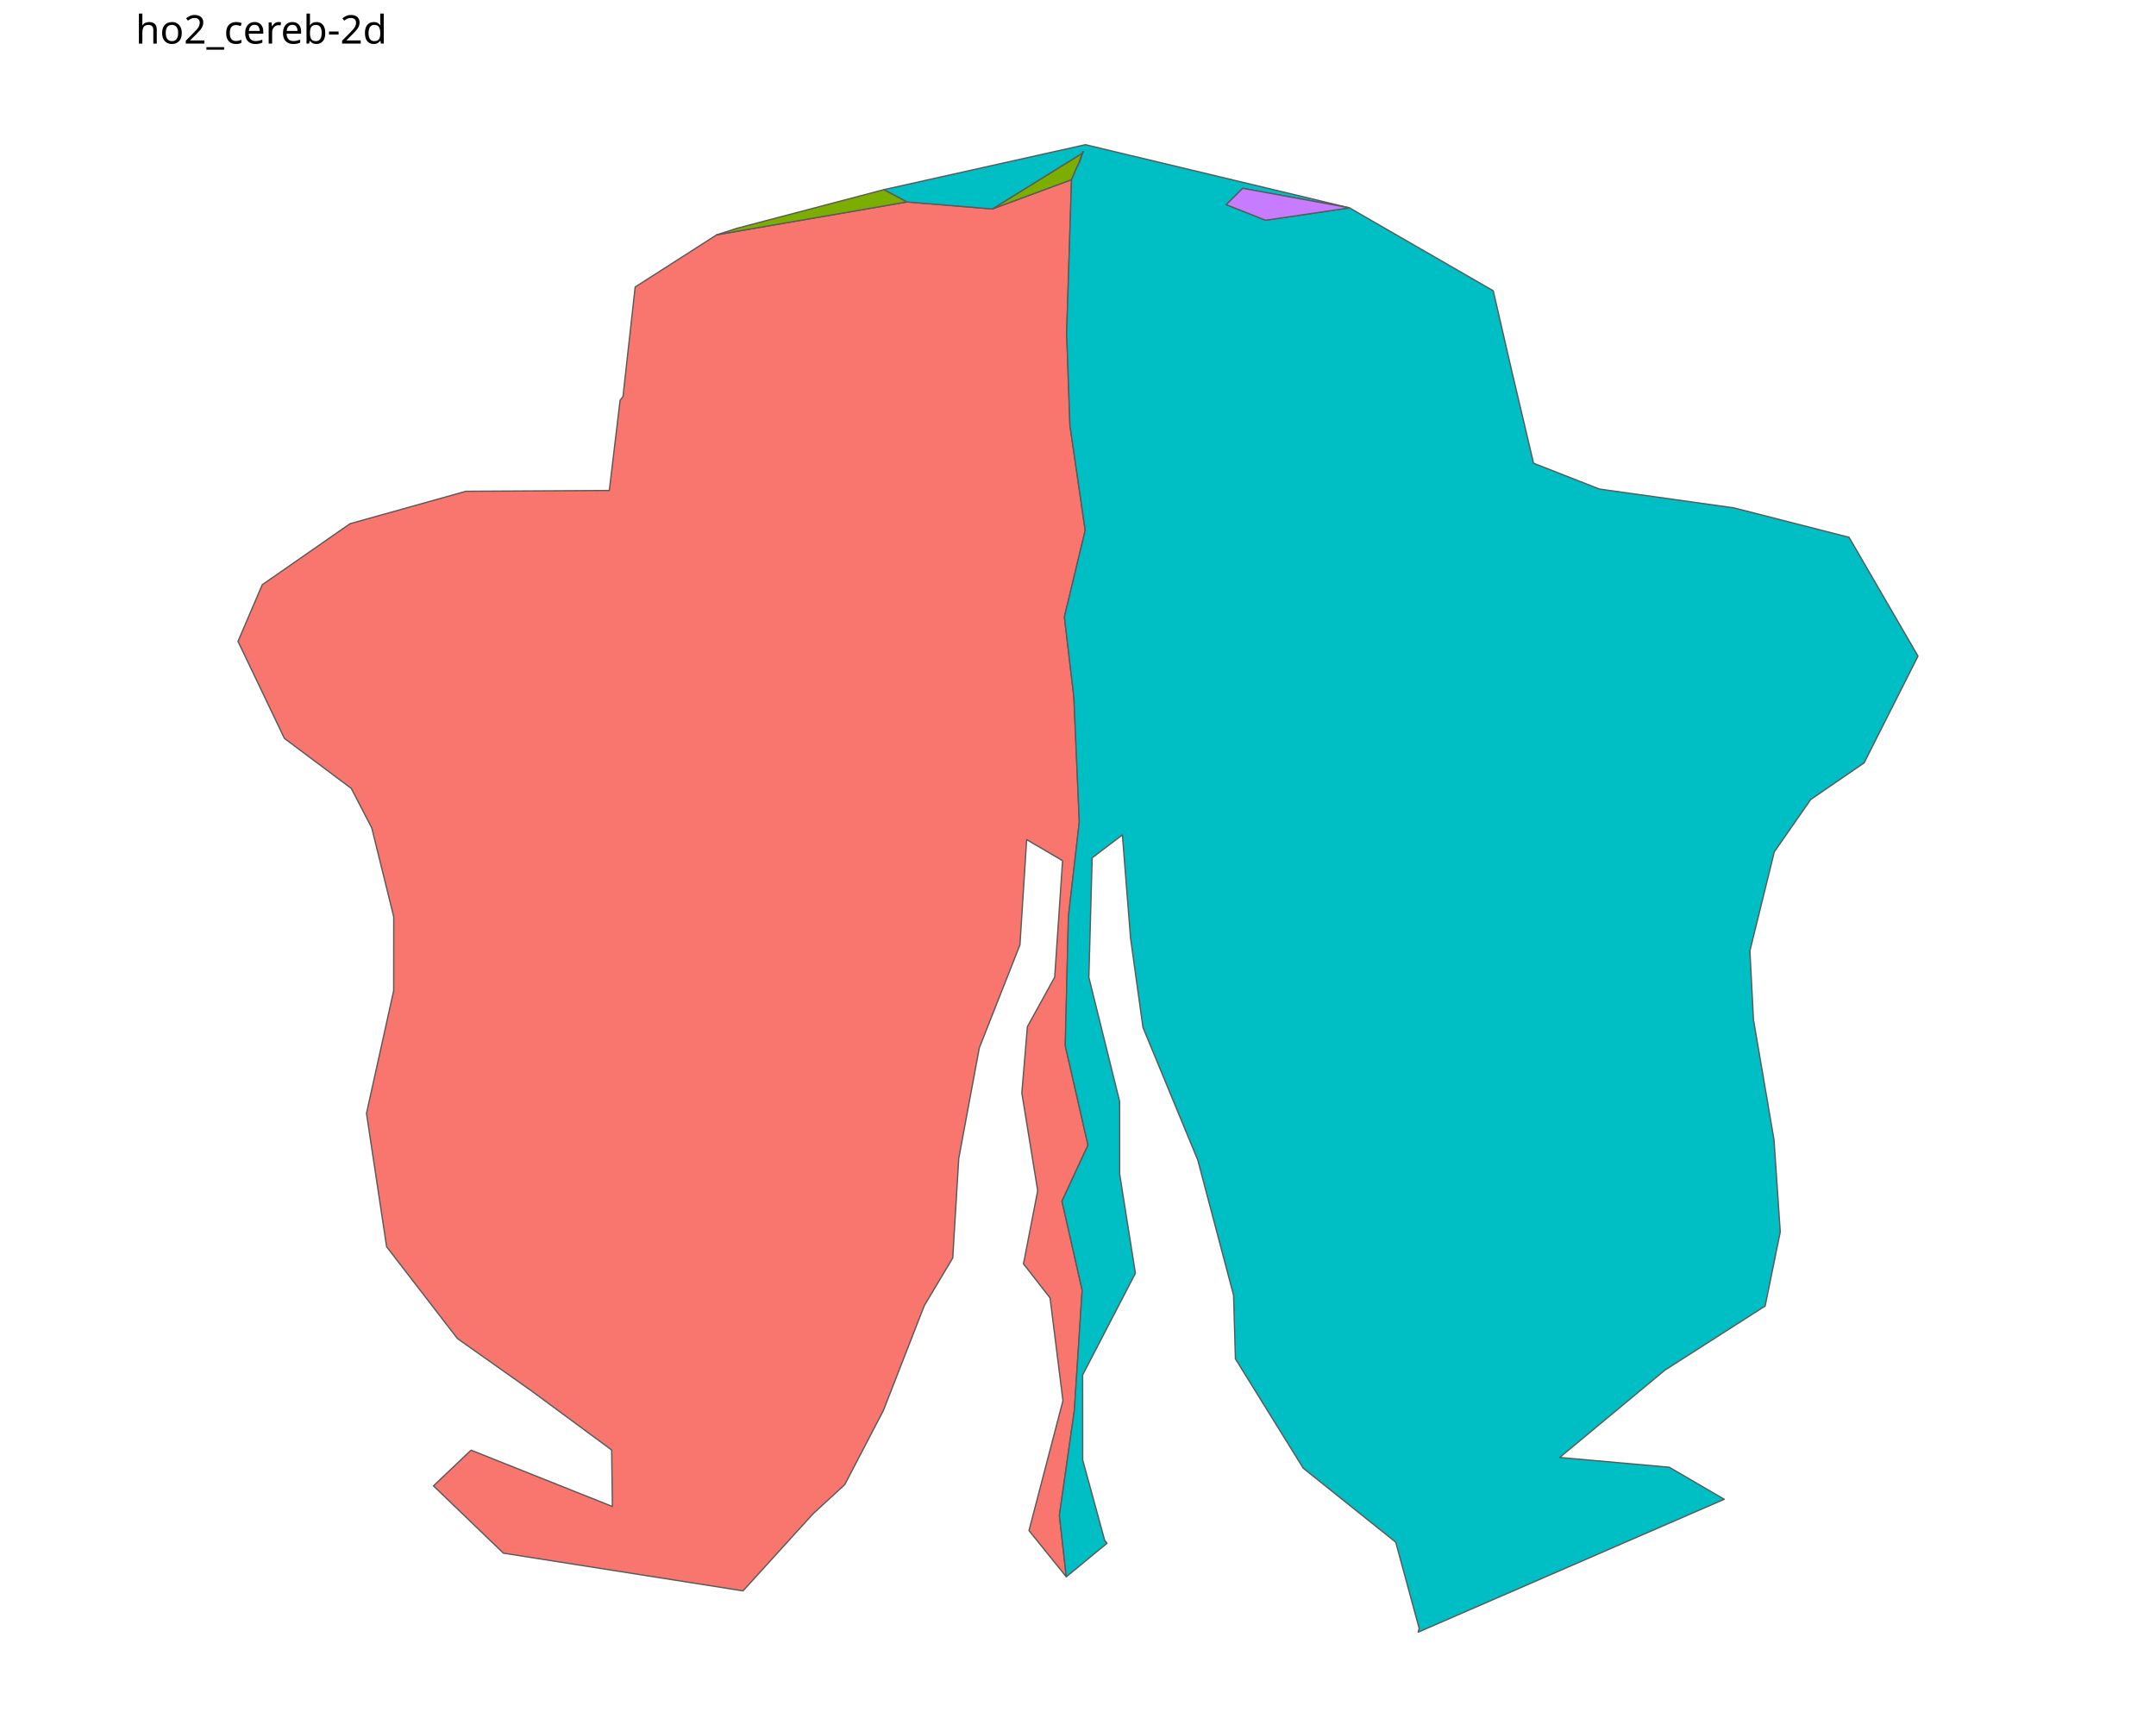
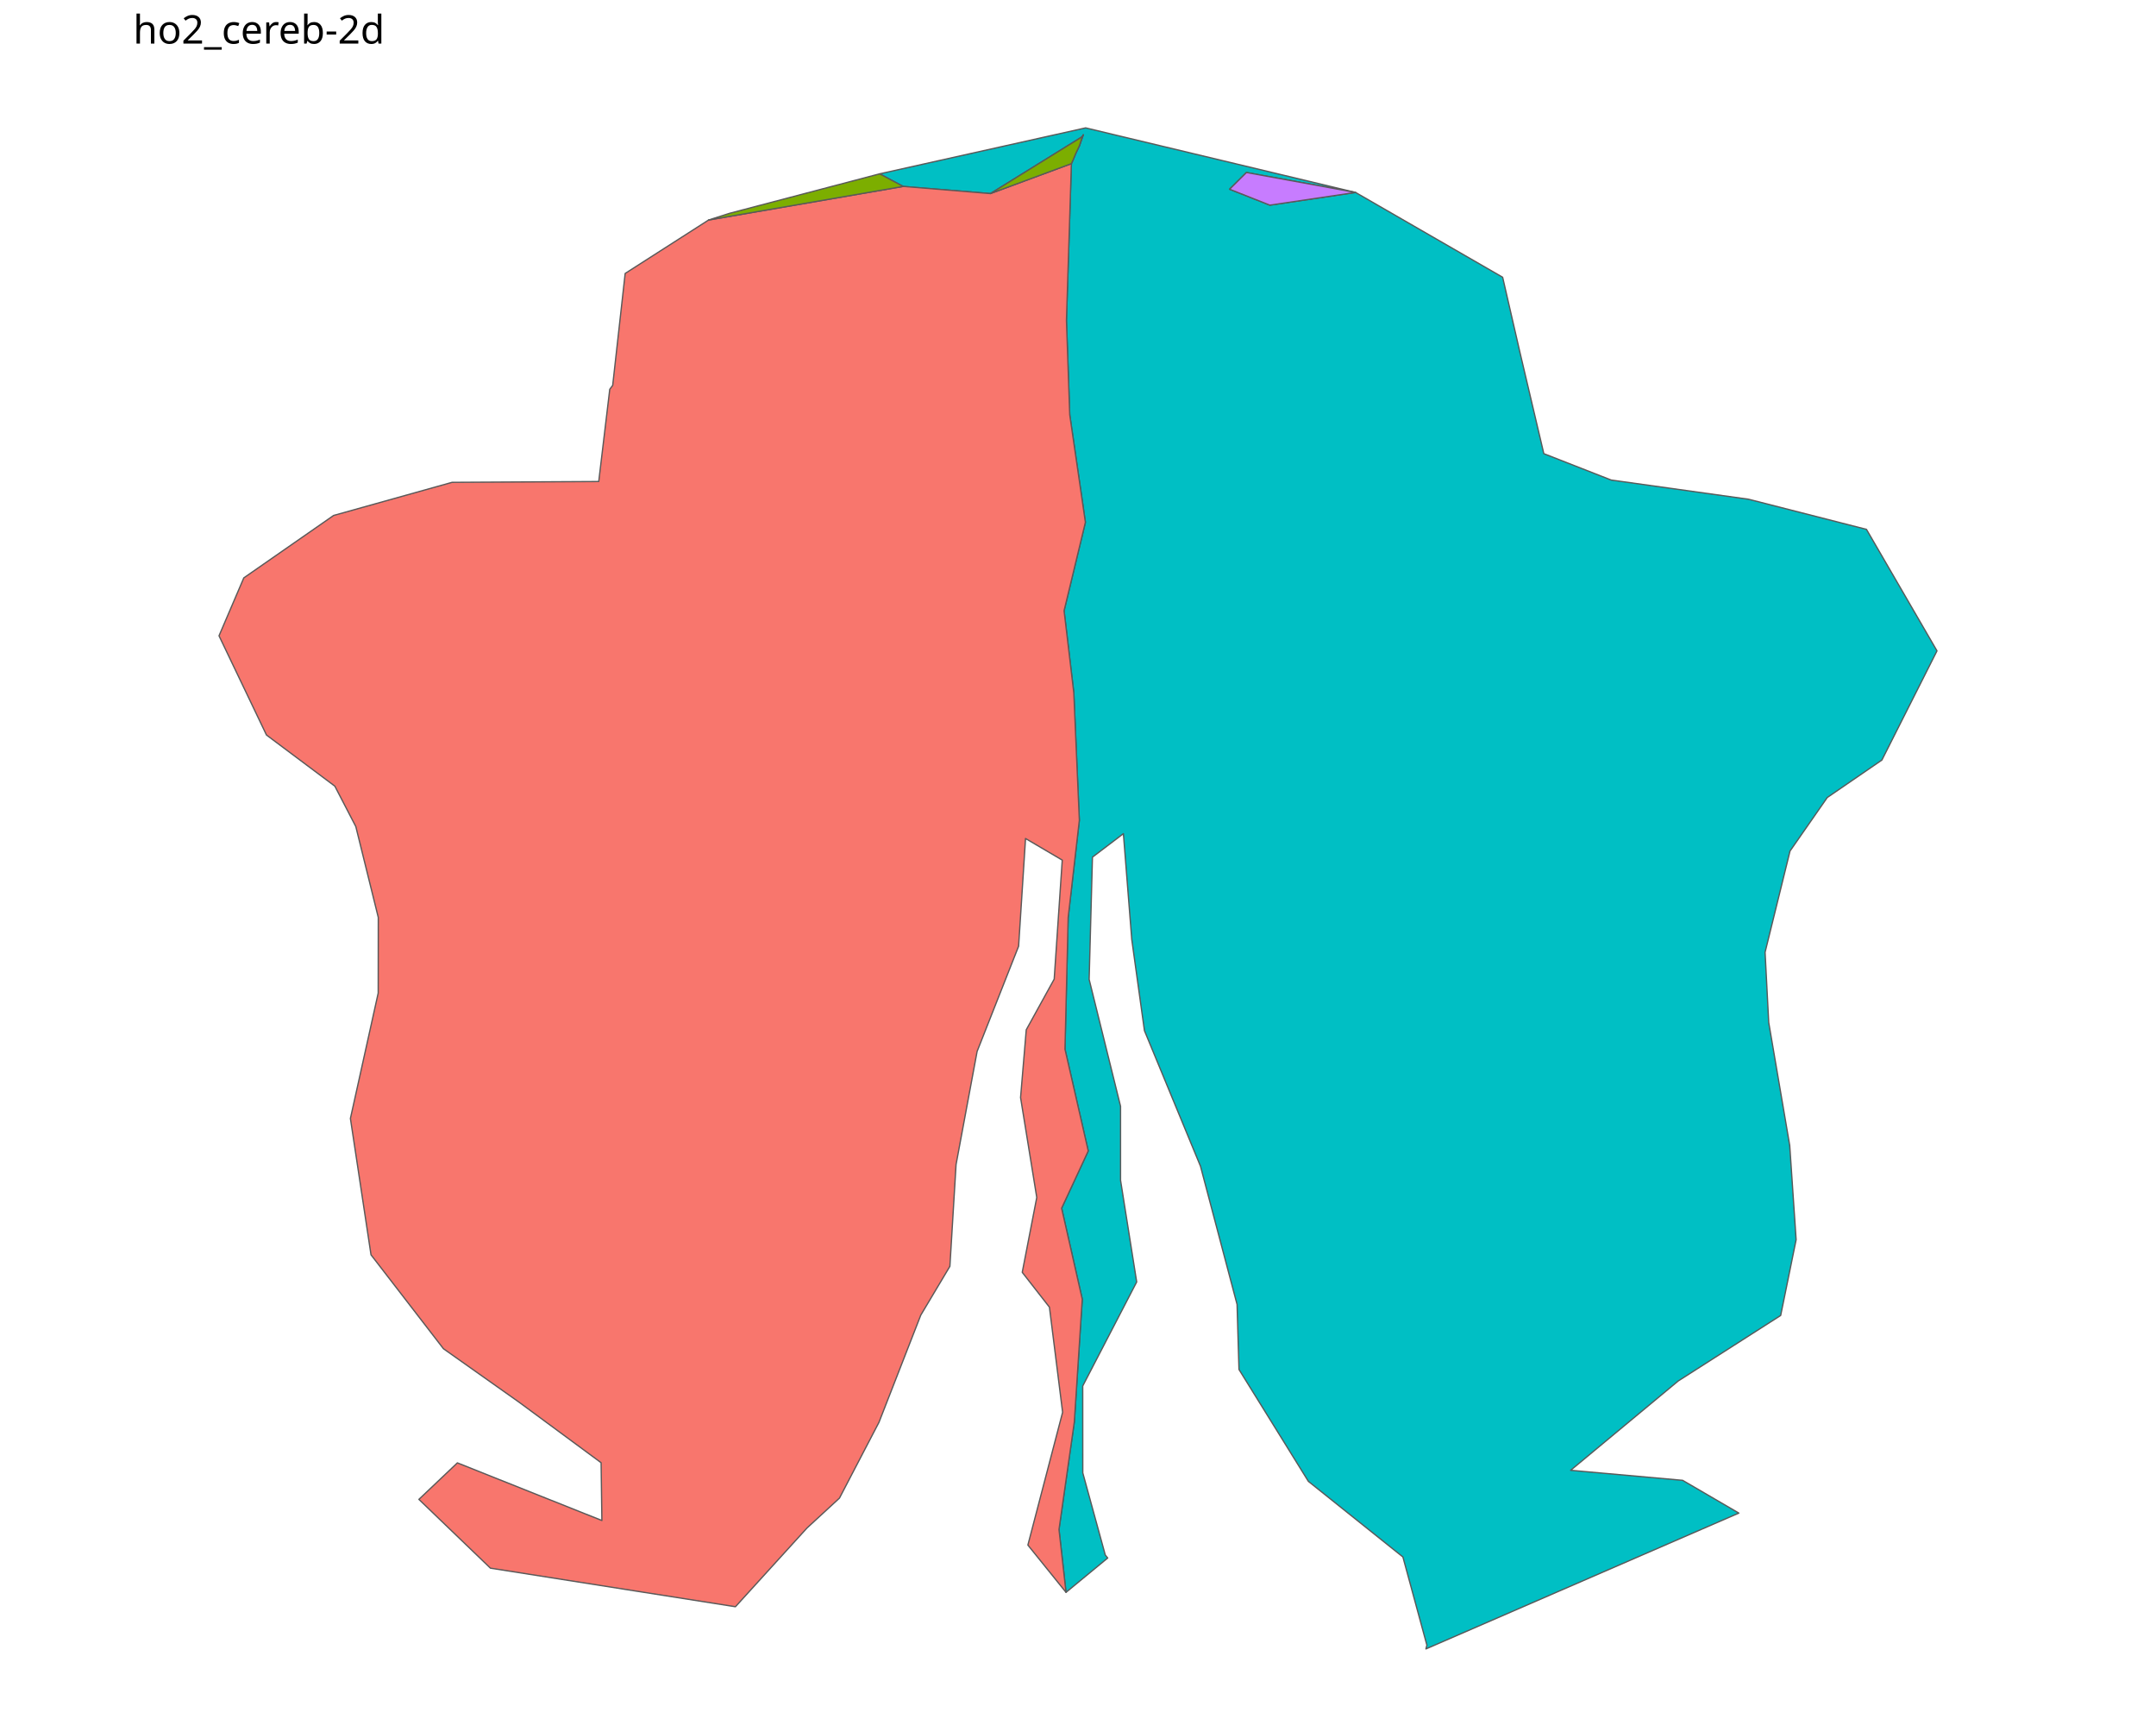
<svg xmlns="http://www.w3.org/2000/svg" class="svglite" data-engine-version="2.0" width="720.00pt" height="576.00pt" viewBox="0 0 720.00 576.00">
  <defs>
    <style type="text/css">
    .svglite line, .svglite polyline, .svglite polygon, .svglite path, .svglite rect, .svglite circle {
      fill: none;
      stroke: #000000;
      stroke-linecap: round;
      stroke-linejoin: round;
      stroke-miterlimit: 10.00;
    }
  </style>
  </defs>
  <rect width="100%" height="100%" style="stroke: none; fill: #FFFFFF;" />
  <defs>
    <clipPath id="cpMC4wMHw3MjAuMDB8MC4wMHw1NzYuMDA=">
      <rect x="0.00" y="0.00" width="720.00" height="576.00" />
    </clipPath>
  </defs>
  <g clip-path="url(#cpMC4wMHw3MjAuMDB8MC4wMHw1NzYuMDA=)">
</g>
  <defs>
-     <clipPath id="cpNDUuMjZ8Njc0Ljc0fDAuMDB8NTc2LjAw">
-       <rect x="45.26" y="0.00" width="629.48" height="576.00" />
+     <clipPath id="cpNDQuNDZ8Njc1LjU0fDAuMDB8NTc2LjAw">
+       <rect x="44.46" y="0.00" width="631.08" height="576.00" />
    </clipPath>
  </defs>
-   <g clip-path="url(#cpNDUuMjZ8Njc0Ljc0fDAuMDB8NTc2LjAw)">
-     <rect x="45.26" y="0.00" width="629.48" height="576.00" style="stroke-width: 0.00; stroke: none;" />
+   <g clip-path="url(#cpNDQuNDZ8Njc1LjU0fDAuMDB8NTc2LjAw)">
+     <rect x="44.46" y="0.00" width="631.08" height="576.00" style="stroke-width: 0.00; stroke: none;" />
  </g>
  <g clip-path="url(#cpMC4wMHw3MjAuMDB8MC4wMHw1NzYuMDA=)">
-     <path d="M 208.05 132.39 L 212.12 95.83 L 239.35 78.40 L 302.91 67.43 L 331.40 69.77 L 357.85 59.99 L 356.22 111.17 L 357.31 142.01 L 362.41 177.10 L 355.46 205.99 L 358.63 232.80 L 360.44 274.41 L 356.80 306.12 L 355.75 349.16 L 363.34 382.38 L 354.65 401.08 L 361.39 430.80 L 358.80 470.82 L 353.79 505.99 L 356.09 526.52 L 343.63 511.08 L 354.97 467.71 L 350.67 433.39 L 341.79 422.02 L 346.54 397.57 L 341.24 364.94 L 343.10 342.82 L 352.22 326.28 L 354.85 287.40 L 342.86 280.36 L 340.61 315.52 L 327.05 349.88 L 320.18 386.81 L 318.17 420.05 L 308.66 435.99 L 295.01 470.98 L 282.10 495.74 L 271.51 505.49 L 248.13 531.21 L 168.11 518.62 L 144.75 496.15 L 157.31 484.23 L 204.51 503.04 L 204.26 484.18 L 177.40 464.37 L 152.76 446.96 L 129.11 416.30 L 122.39 371.77 L 131.46 330.83 L 131.49 306.13 L 124.15 276.44 L 117.31 263.26 L 94.98 246.56 L 79.48 214.16 L 87.58 195.25 L 116.89 174.87 L 155.57 164.05 L 203.48 163.78 L 207.08 133.67 L 208.05 132.39 Z" style="fill-rule: evenodd; fill: #F8766D; stroke-width: 0.43; stroke: #595959; stroke-linecap: butt;" />
-     <path d="M 361.35 51.20 L 361.72 50.59 L 361.20 51.81 L 361.35 51.20 Z" style="fill-rule: evenodd; fill: #F8766D; stroke-width: 0.43; stroke: #595959; stroke-linecap: butt;" />
-     <path d="M 302.91 67.43 L 239.35 78.40 L 246.20 76.21 L 295.21 63.32 L 302.91 67.43 Z" style="fill-rule: evenodd; fill: #7CAE00; stroke-width: 0.43; stroke: #595959; stroke-linecap: butt;" />
-     <path d="M 361.35 51.20 L 361.20 51.81 L 360.46 54.16 L 359.30 56.59 L 358.40 58.79 L 357.85 59.99 L 331.40 69.77 L 361.35 51.20 Z" style="fill-rule: evenodd; fill: #7CAE00; stroke-width: 0.43; stroke: #595959; stroke-linecap: butt;" />
-     <path d="M 358.40 58.79 L 359.30 56.59 L 360.46 54.16 L 361.72 50.59 L 361.35 51.20 L 331.40 69.77 L 302.91 67.43 L 295.21 63.32 L 362.49 48.31 L 450.65 69.40 L 498.67 97.09 L 504.30 121.50 L 512.13 154.68 L 534.13 163.30 L 578.99 169.57 L 617.49 179.41 L 640.52 219.08 L 622.53 254.73 L 604.69 266.97 L 592.53 284.45 L 584.38 317.50 L 585.57 340.45 L 592.43 380.59 L 594.52 411.37 L 589.47 436.10 L 556.01 457.50 L 520.88 486.66 L 557.46 489.93 L 575.81 500.63 L 473.62 544.99 L 473.93 543.73 L 466.11 514.96 L 435.24 490.28 L 412.57 453.74 L 411.95 432.49 L 400.01 387.38 L 381.70 343.10 L 377.56 313.36 L 374.82 278.78 L 364.73 286.44 L 363.63 326.36 L 373.90 367.79 L 373.90 391.96 L 379.17 425.16 L 361.55 459.13 L 361.57 487.51 L 368.91 514.33 L 369.70 515.31 L 356.09 526.52 L 353.79 505.99 L 358.80 470.82 L 361.39 430.80 L 354.65 401.08 L 363.34 382.38 L 355.75 349.16 L 356.80 306.12 L 360.44 274.41 L 358.63 232.80 L 355.46 205.99 L 362.41 177.10 L 357.31 142.01 L 356.22 111.17 L 357.85 59.99 L 358.40 58.79 ZM 415.00 62.88 L 409.52 68.34 L 422.65 73.54 L 450.65 69.40 L 415.00 62.88 Z" style="fill-rule: evenodd; fill: #00BFC4; stroke-width: 0.43; stroke: #595959; stroke-linecap: butt;" />
-     <path d="M 422.65 73.54 L 409.52 68.34 L 415.00 62.88 L 450.65 69.40 L 422.65 73.54 Z" style="fill-rule: evenodd; fill: #C77CFF; stroke-width: 0.43; stroke: #595959; stroke-linecap: butt;" />
-     <path d="M 361.20 51.81 L 361.72 50.59 L 360.46 54.16 L 361.20 51.81 Z" style="fill-rule: evenodd; fill: #C77CFF; stroke-width: 0.43; stroke: #595959; stroke-linecap: butt;" />
-     <text x="45.26" y="14.56" style="font-size: 13.20px; font-family: sans;" textLength="81.47px" lengthAdjust="spacingAndGlyphs">ho2_cereb-2d</text>
+     <path d="M 358.36 53.41 L 359.29 51.17 L 360.47 48.68 L 361.76 45.03 L 361.38 45.66 L 330.75 64.64 L 301.62 62.25 L 293.74 58.05 L 362.55 42.70 L 452.70 64.26 L 501.81 92.58 L 507.56 117.54 L 515.56 151.48 L 538.06 160.29 L 583.93 166.70 L 623.31 176.76 L 646.86 217.33 L 628.46 253.79 L 610.22 266.30 L 597.78 284.17 L 589.45 317.97 L 590.67 341.44 L 597.68 382.48 L 599.82 413.96 L 594.66 439.25 L 560.44 461.13 L 524.52 490.95 L 561.92 494.30 L 580.69 505.24 L 476.19 550.60 L 476.51 549.32 L 468.50 519.89 L 436.94 494.65 L 413.76 457.29 L 413.12 435.56 L 400.91 389.43 L 382.19 344.15 L 377.96 313.74 L 375.16 278.37 L 364.83 286.21 L 363.72 327.03 L 374.21 369.40 L 374.21 394.11 L 379.60 428.06 L 361.58 462.80 L 361.60 491.82 L 369.11 519.24 L 369.92 520.24 L 356.00 531.71 L 353.65 510.72 L 358.78 474.75 L 361.42 433.83 L 354.53 403.44 L 363.42 384.32 L 355.65 350.34 L 356.72 306.34 L 360.45 273.91 L 358.60 231.36 L 355.35 203.94 L 362.47 174.40 L 357.24 138.51 L 356.14 106.98 L 357.80 54.64 L 358.36 53.41 ZM 416.25 57.60 L 410.63 63.18 L 424.06 68.50 L 452.70 64.26 L 416.25 57.60 Z" style="fill-rule: evenodd; fill: #00BFC4; stroke-width: 0.43; stroke: #595959; stroke-linecap: butt;" />
+     <path d="M 204.61 128.68 L 208.78 91.30 L 236.62 73.47 L 301.62 62.25 L 330.75 64.64 L 357.80 54.64 L 356.14 106.98 L 357.24 138.51 L 362.47 174.40 L 355.35 203.94 L 358.60 231.36 L 360.45 273.91 L 356.72 306.34 L 355.65 350.34 L 363.42 384.32 L 354.53 403.44 L 361.42 433.83 L 358.78 474.75 L 353.65 510.72 L 356.00 531.71 L 343.26 515.92 L 354.86 471.58 L 350.46 436.48 L 341.38 424.85 L 346.23 399.85 L 340.82 366.49 L 342.72 343.86 L 352.05 326.94 L 354.74 287.20 L 342.48 279.99 L 340.17 315.94 L 326.31 351.08 L 319.28 388.85 L 317.22 422.84 L 307.50 439.13 L 293.54 474.92 L 280.34 500.24 L 269.51 510.21 L 245.60 536.51 L 163.78 523.63 L 139.89 500.66 L 152.74 488.47 L 201.00 507.71 L 200.74 488.42 L 173.27 468.16 L 148.08 450.35 L 123.90 419.00 L 117.02 373.47 L 126.30 331.60 L 126.33 306.34 L 118.82 275.99 L 111.82 262.51 L 88.99 245.43 L 73.14 212.30 L 81.42 192.96 L 111.40 172.12 L 150.95 161.06 L 199.95 160.78 L 203.63 129.99 L 204.61 128.68 Z" style="fill-rule: evenodd; fill: #F8766D; stroke-width: 0.43; stroke: #595959; stroke-linecap: butt;" />
+     <path d="M 361.38 45.66 L 361.76 45.03 L 361.23 46.28 L 361.38 45.66 Z" style="fill-rule: evenodd; fill: #F8766D; stroke-width: 0.43; stroke: #595959; stroke-linecap: butt;" />
+     <path d="M 424.06 68.50 L 410.63 63.18 L 416.25 57.60 L 452.70 64.26 L 424.06 68.50 Z" style="fill-rule: evenodd; fill: #C77CFF; stroke-width: 0.43; stroke: #595959; stroke-linecap: butt;" />
+     <path d="M 361.23 46.28 L 361.76 45.03 L 360.47 48.68 L 361.23 46.28 Z" style="fill-rule: evenodd; fill: #C77CFF; stroke-width: 0.43; stroke: #595959; stroke-linecap: butt;" />
+     <path d="M 301.62 62.25 L 236.62 73.47 L 243.63 71.23 L 293.74 58.05 L 301.62 62.25 Z" style="fill-rule: evenodd; fill: #7CAE00; stroke-width: 0.43; stroke: #595959; stroke-linecap: butt;" />
+     <path d="M 361.38 45.66 L 361.23 46.28 L 360.47 48.68 L 359.29 51.17 L 358.36 53.41 L 357.80 54.64 L 330.75 64.64 L 361.38 45.66 Z" style="fill-rule: evenodd; fill: #7CAE00; stroke-width: 0.43; stroke: #595959; stroke-linecap: butt;" />
+     <text x="44.46" y="14.56" style="font-size: 13.20px; font-family: sans;" textLength="81.47px" lengthAdjust="spacingAndGlyphs">ho2_cereb-2d</text>
  </g>
</svg>
